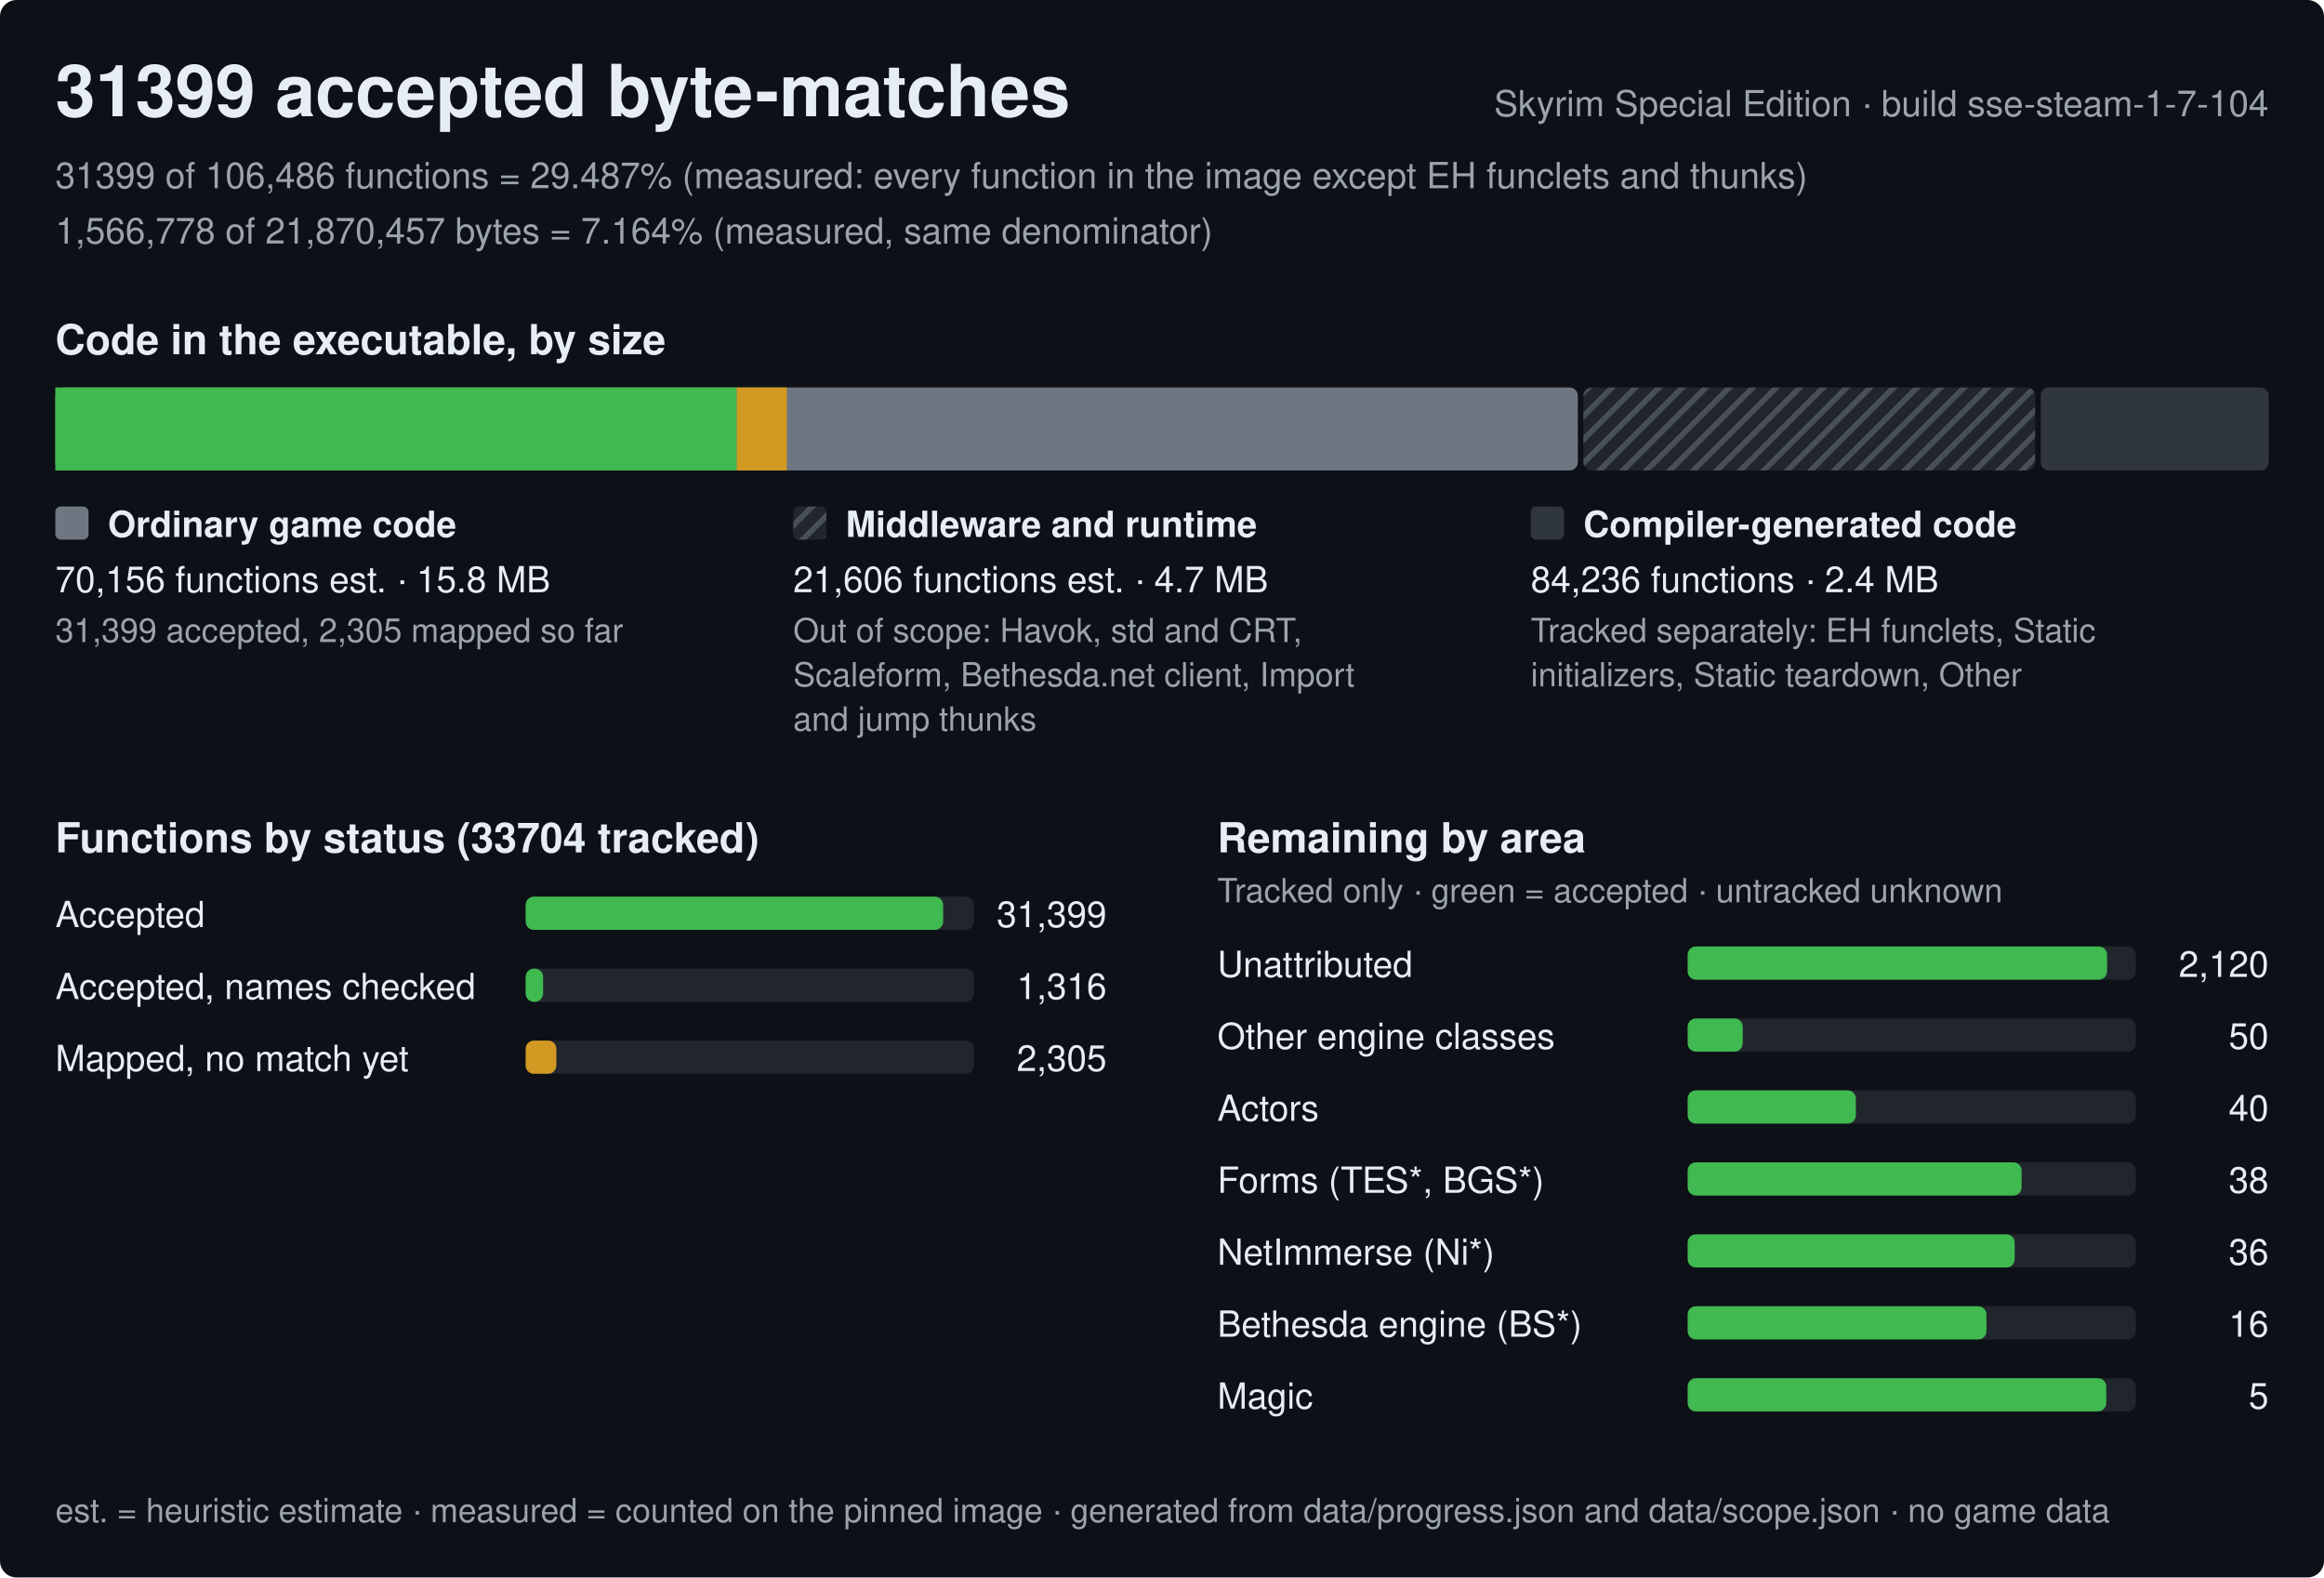
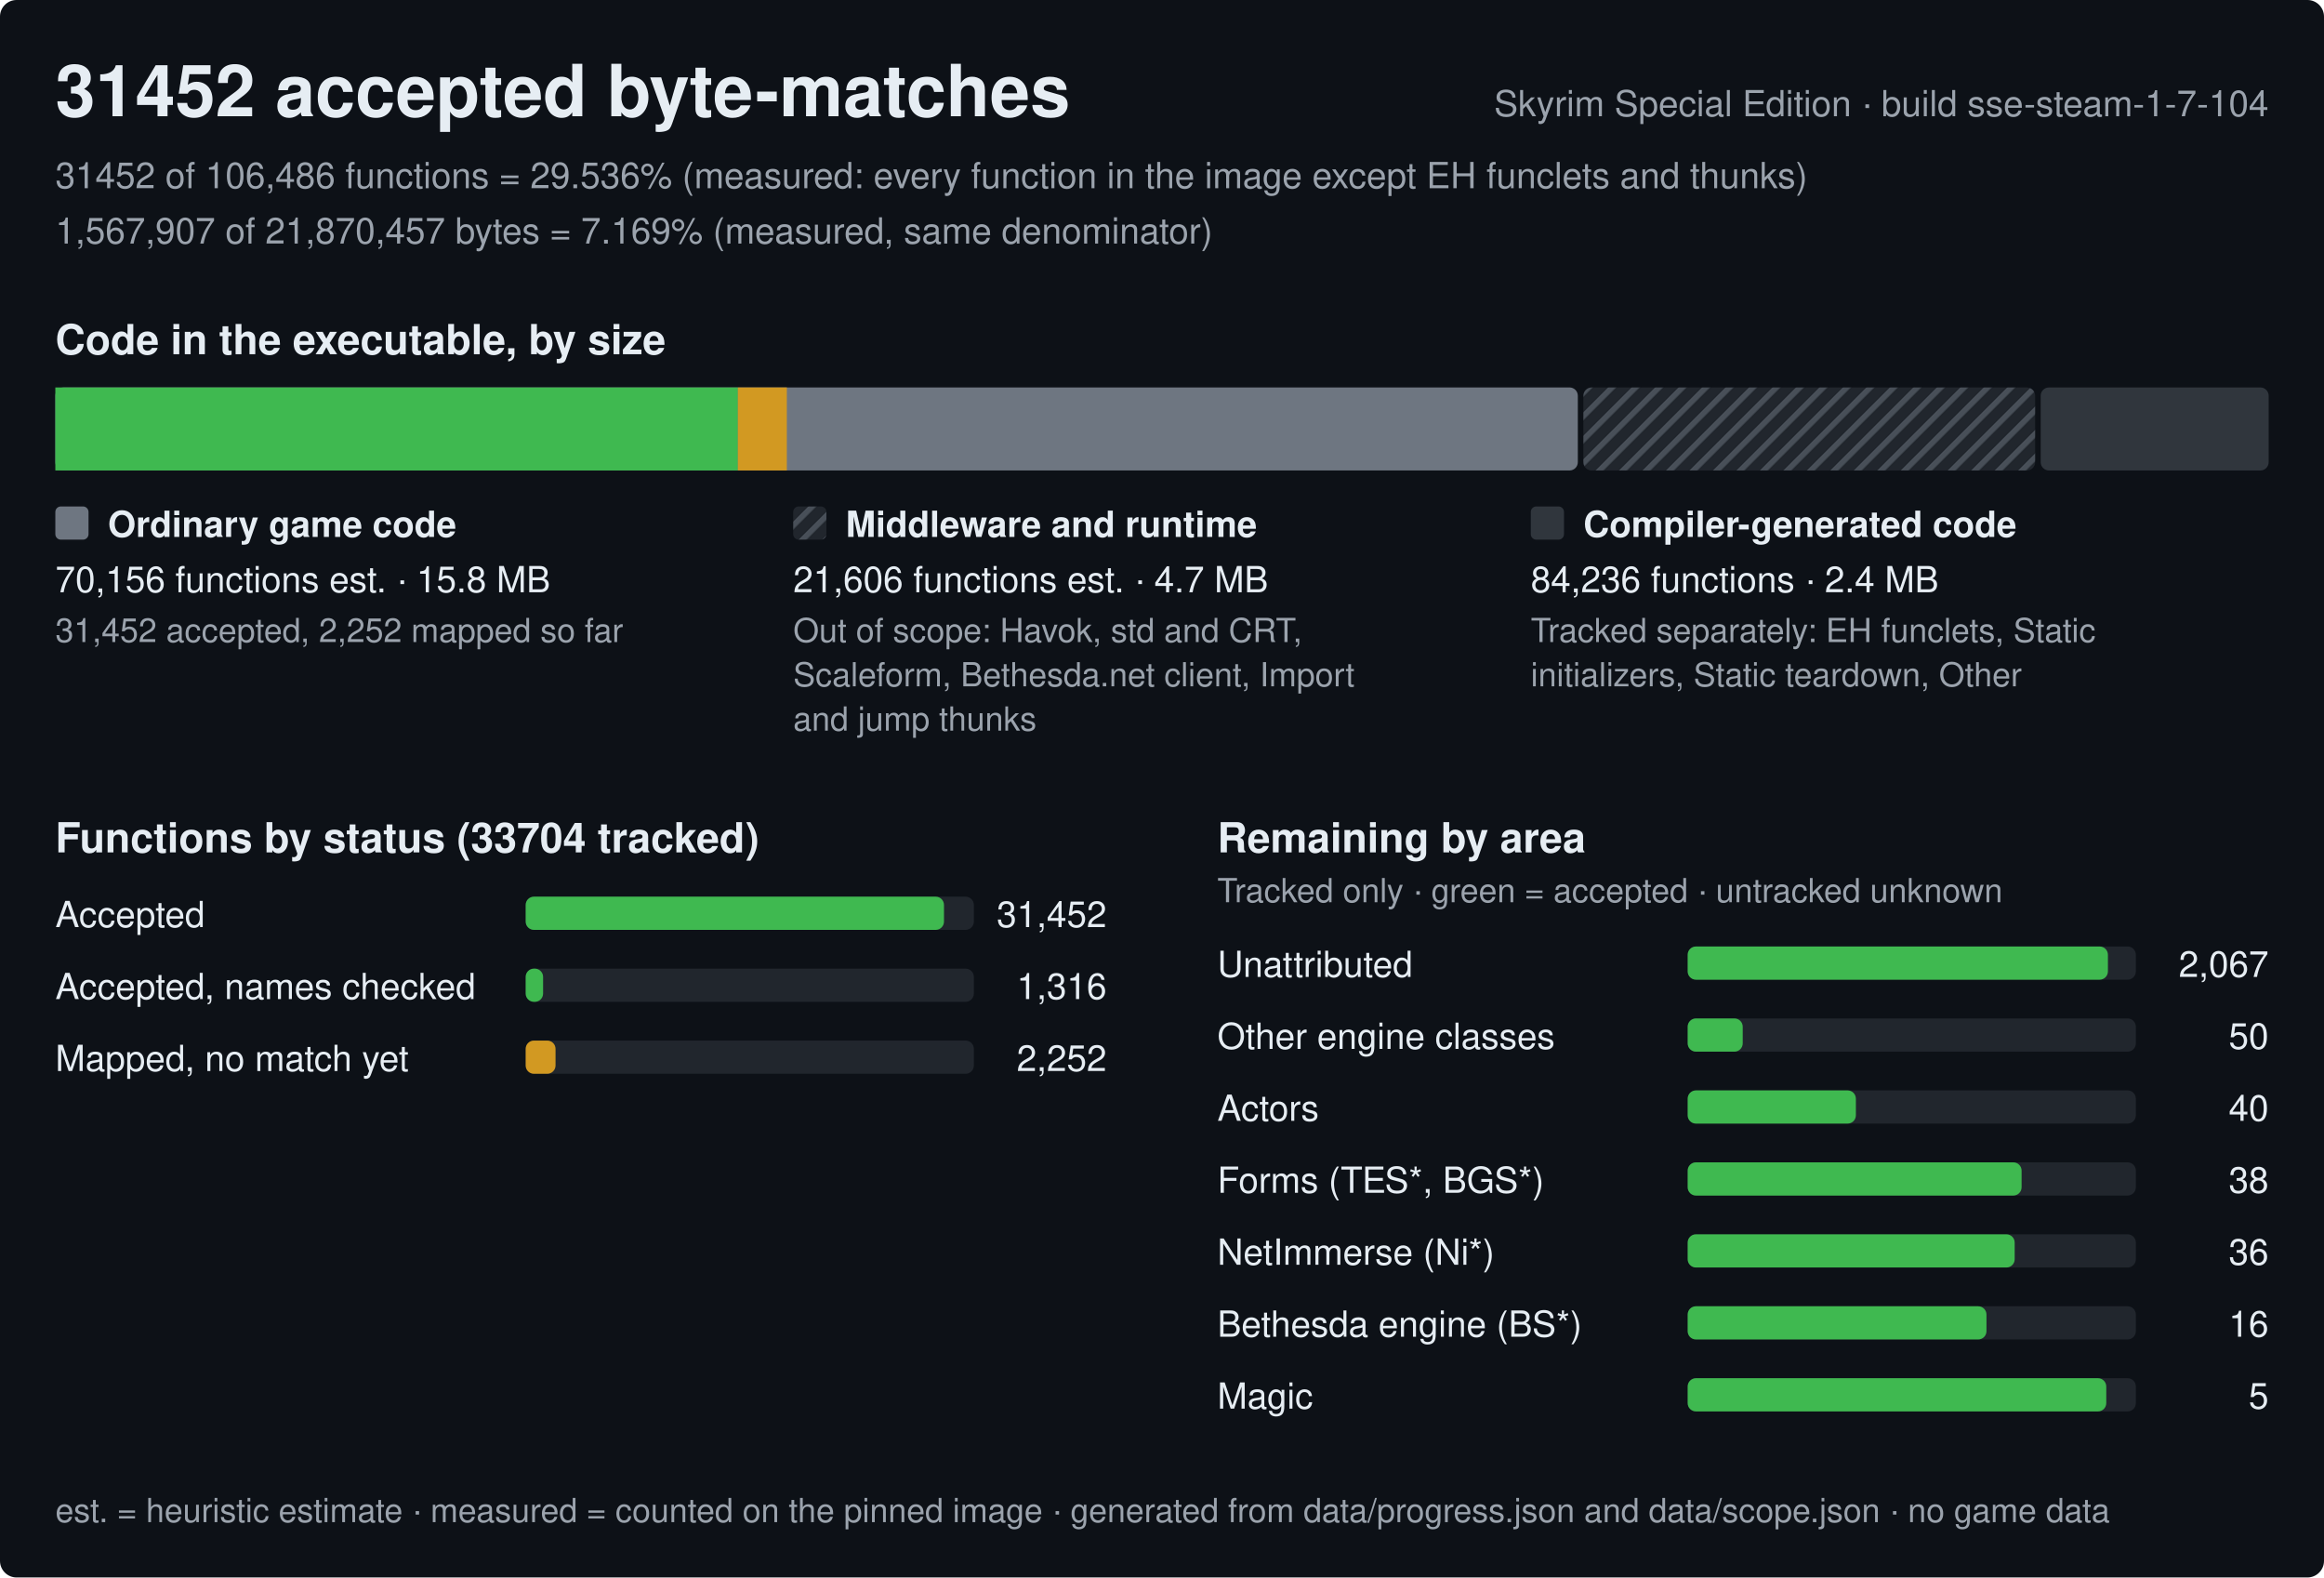
<svg xmlns="http://www.w3.org/2000/svg" width="840" height="570" viewBox="0 0 840 570" role="img" aria-label="Progress of the Skyrim Special Edition byte-matching reconstruction, build sse-steam-1-7-104">
  <style>text{font-family:-apple-system,BlinkMacSystemFont,'Segoe UI',Helvetica,Arial,sans-serif;fill:#e6edf3;white-space:pre}.h{font-size:26px;font-weight:600}.st{font-size:15px;font-weight:600}.lb{font-size:13px;font-weight:600}.bl{font-size:12px;font-weight:600;stroke:#0d1117;stroke-width:3px;paint-order:stroke;stroke-linejoin:round}.rl{font-size:13px}.fn{font-size:12px;fill:#9ba3ad}.mu{fill:#9ba3ad}</style>
  <defs>
    <pattern id="hx" width="6" height="6" patternUnits="userSpaceOnUse" patternTransform="rotate(45)">
      <rect width="6" height="6" fill="#21262d" />
      <rect width="2" height="6" fill="#484f58" />
    </pattern>
  </defs>
  <rect width="840" height="570" rx="6" fill="#0d1117" />
-   <text x="20" y="42" class="h">31399 accepted byte-matches</text>
+   <text x="20" y="42" class="h">31452 accepted byte-matches</text>
  <text x="820" y="42" class="rl mu" text-anchor="end">Skyrim Special Edition · build sse-steam-1-7-104</text>
-   <text x="20" y="68" class="rl mu">31399 of 106,486 functions = 29.487% (measured: every function in the image except EH funclets and thunks)</text>
-   <text x="20" y="88" class="rl mu">1,566,778 of 21,870,457 bytes = 7.164% (measured, same denominator)</text>
+   <text x="20" y="68" class="rl mu">31452 of 106,486 functions = 29.536% (measured: every function in the image except EH funclets and thunks)</text>
+   <text x="20" y="88" class="rl mu">1,567,907 of 21,870,457 bytes = 7.169% (measured, same denominator)</text>
  <text x="20" y="128" class="st">Code in the executable, by size</text>
  <rect x="20" y="140" width="550.3" height="30" rx="3" fill="#6e7681" />
-   <rect x="20" y="140" width="246.3" height="30" fill="#3fb950" />
-   <rect x="266.3" y="140" width="18.1" height="30" fill="#d29922" />
+   <rect x="20" y="140" width="246.7" height="30" fill="#3fb950" />
+   <rect x="266.7" y="140" width="17.7" height="30" fill="#d29922" />
  <rect x="572.3" y="140" width="163.3" height="30" rx="3" fill="url(#hx)" />
  <rect x="737.6" y="140" width="82.4" height="30" rx="3" fill="#30363d" />
  <rect x="20" y="183" width="12" height="12" rx="2" fill="#6e7681" />
  <text x="39" y="194" class="lb">Ordinary game code</text>
  <text x="20" y="214" class="rl">70,156 functions est. · 15.8 MB</text>
-   <text x="20" y="232" class="fn">31,399 accepted, 2,305 mapped so far</text>
+   <text x="20" y="232" class="fn">31,452 accepted, 2,252 mapped so far</text>
  <rect x="286.7" y="183" width="12" height="12" rx="2" fill="url(#hx)" />
  <text x="305.7" y="194" class="lb">Middleware and runtime</text>
  <text x="286.7" y="214" class="rl">21,606 functions est. · 4.7 MB</text>
  <text x="286.7" y="232" class="fn">Out of scope: Havok, std and CRT,</text>
  <text x="286.7" y="248" class="fn">Scaleform, Bethesda.net client, Import</text>
  <text x="286.7" y="264" class="fn">and jump thunks</text>
  <rect x="553.3" y="183" width="12" height="12" rx="2" fill="#30363d" />
  <text x="572.3" y="194" class="lb">Compiler-generated code</text>
  <text x="553.3" y="214" class="rl">84,236 functions · 2.4 MB</text>
  <text x="553.3" y="232" class="fn">Tracked separately: EH funclets, Static</text>
  <text x="553.3" y="248" class="fn">initializers, Static teardown, Other</text>
  <text x="20" y="308" class="st">Functions by status (33704 tracked)</text>
  <text x="20" y="335" class="rl">Accepted</text>
  <rect x="190" y="324" width="162.0" height="12" rx="3" fill="#21262d" />
-   <rect x="190" y="324" width="150.9" height="12" rx="3" fill="#3fb950" />
-   <text x="400.0" y="335" class="rl" text-anchor="end">31,399</text>
+   <rect x="190" y="324" width="151.2" height="12" rx="3" fill="#3fb950" />
+   <text x="400.0" y="335" class="rl" text-anchor="end">31,452</text>
  <text x="20" y="361" class="rl">Accepted, names checked</text>
  <rect x="190" y="350" width="162.0" height="12" rx="3" fill="#21262d" />
  <rect x="190" y="350" width="6.3" height="12" rx="3" fill="#3fb950" />
  <text x="400.0" y="361" class="rl" text-anchor="end">1,316</text>
  <text x="20" y="387" class="rl">Mapped, no match yet</text>
  <rect x="190" y="376" width="162.0" height="12" rx="3" fill="#21262d" />
-   <rect x="190" y="376" width="11.1" height="12" rx="3" fill="#d29922" />
-   <text x="400.0" y="387" class="rl" text-anchor="end">2,305</text>
+   <rect x="190" y="376" width="10.8" height="12" rx="3" fill="#d29922" />
+   <text x="400.0" y="387" class="rl" text-anchor="end">2,252</text>
  <text x="440.0" y="308" class="st">Remaining by area</text>
  <text x="440.0" y="326" class="fn">Tracked only · green = accepted · untracked unknown</text>
  <text x="440.0" y="353" class="rl">Unattributed</text>
  <rect x="610.0" y="342" width="162.0" height="12" rx="3" fill="#21262d" />
-   <rect x="610.0" y="342" width="151.6" height="12" rx="3" fill="#3fb950" />
-   <text x="820.0" y="353" class="rl" text-anchor="end">2,120</text>
+   <rect x="610.0" y="342" width="151.9" height="12" rx="3" fill="#3fb950" />
+   <text x="820.0" y="353" class="rl" text-anchor="end">2,067</text>
  <text x="440.0" y="379" class="rl">Other engine classes</text>
  <rect x="610.0" y="368" width="162.0" height="12" rx="3" fill="#21262d" />
  <rect x="610.0" y="368" width="19.9" height="12" rx="3" fill="#3fb950" />
  <text x="820.0" y="379" class="rl" text-anchor="end">50</text>
  <text x="440.0" y="405" class="rl">Actors</text>
  <rect x="610.0" y="394" width="162.0" height="12" rx="3" fill="#21262d" />
  <rect x="610.0" y="394" width="60.8" height="12" rx="3" fill="#3fb950" />
  <text x="820.0" y="405" class="rl" text-anchor="end">40</text>
  <text x="440.0" y="431" class="rl">Forms (TES*, BGS*)</text>
  <rect x="610.0" y="420" width="162.0" height="12" rx="3" fill="#21262d" />
  <rect x="610.0" y="420" width="120.7" height="12" rx="3" fill="#3fb950" />
  <text x="820.0" y="431" class="rl" text-anchor="end">38</text>
  <text x="440.0" y="457" class="rl">NetImmerse (Ni*)</text>
  <rect x="610.0" y="446" width="162.0" height="12" rx="3" fill="#21262d" />
  <rect x="610.0" y="446" width="118.2" height="12" rx="3" fill="#3fb950" />
  <text x="820.0" y="457" class="rl" text-anchor="end">36</text>
  <text x="440.0" y="483" class="rl">Bethesda engine (BS*)</text>
  <rect x="610.0" y="472" width="162.0" height="12" rx="3" fill="#21262d" />
  <rect x="610.0" y="472" width="108" height="12" rx="3" fill="#3fb950" />
  <text x="820.0" y="483" class="rl" text-anchor="end">16</text>
  <text x="440.0" y="509" class="rl">Magic</text>
  <rect x="610.0" y="498" width="162.0" height="12" rx="3" fill="#21262d" />
  <rect x="610.0" y="498" width="151.3" height="12" rx="3" fill="#3fb950" />
  <text x="820.0" y="509" class="rl" text-anchor="end">5</text>
  <text x="20" y="550" class="fn">est. = heuristic estimate · measured = counted on the pinned image · generated from data/progress.json and data/scope.json · no game data</text>
</svg>
